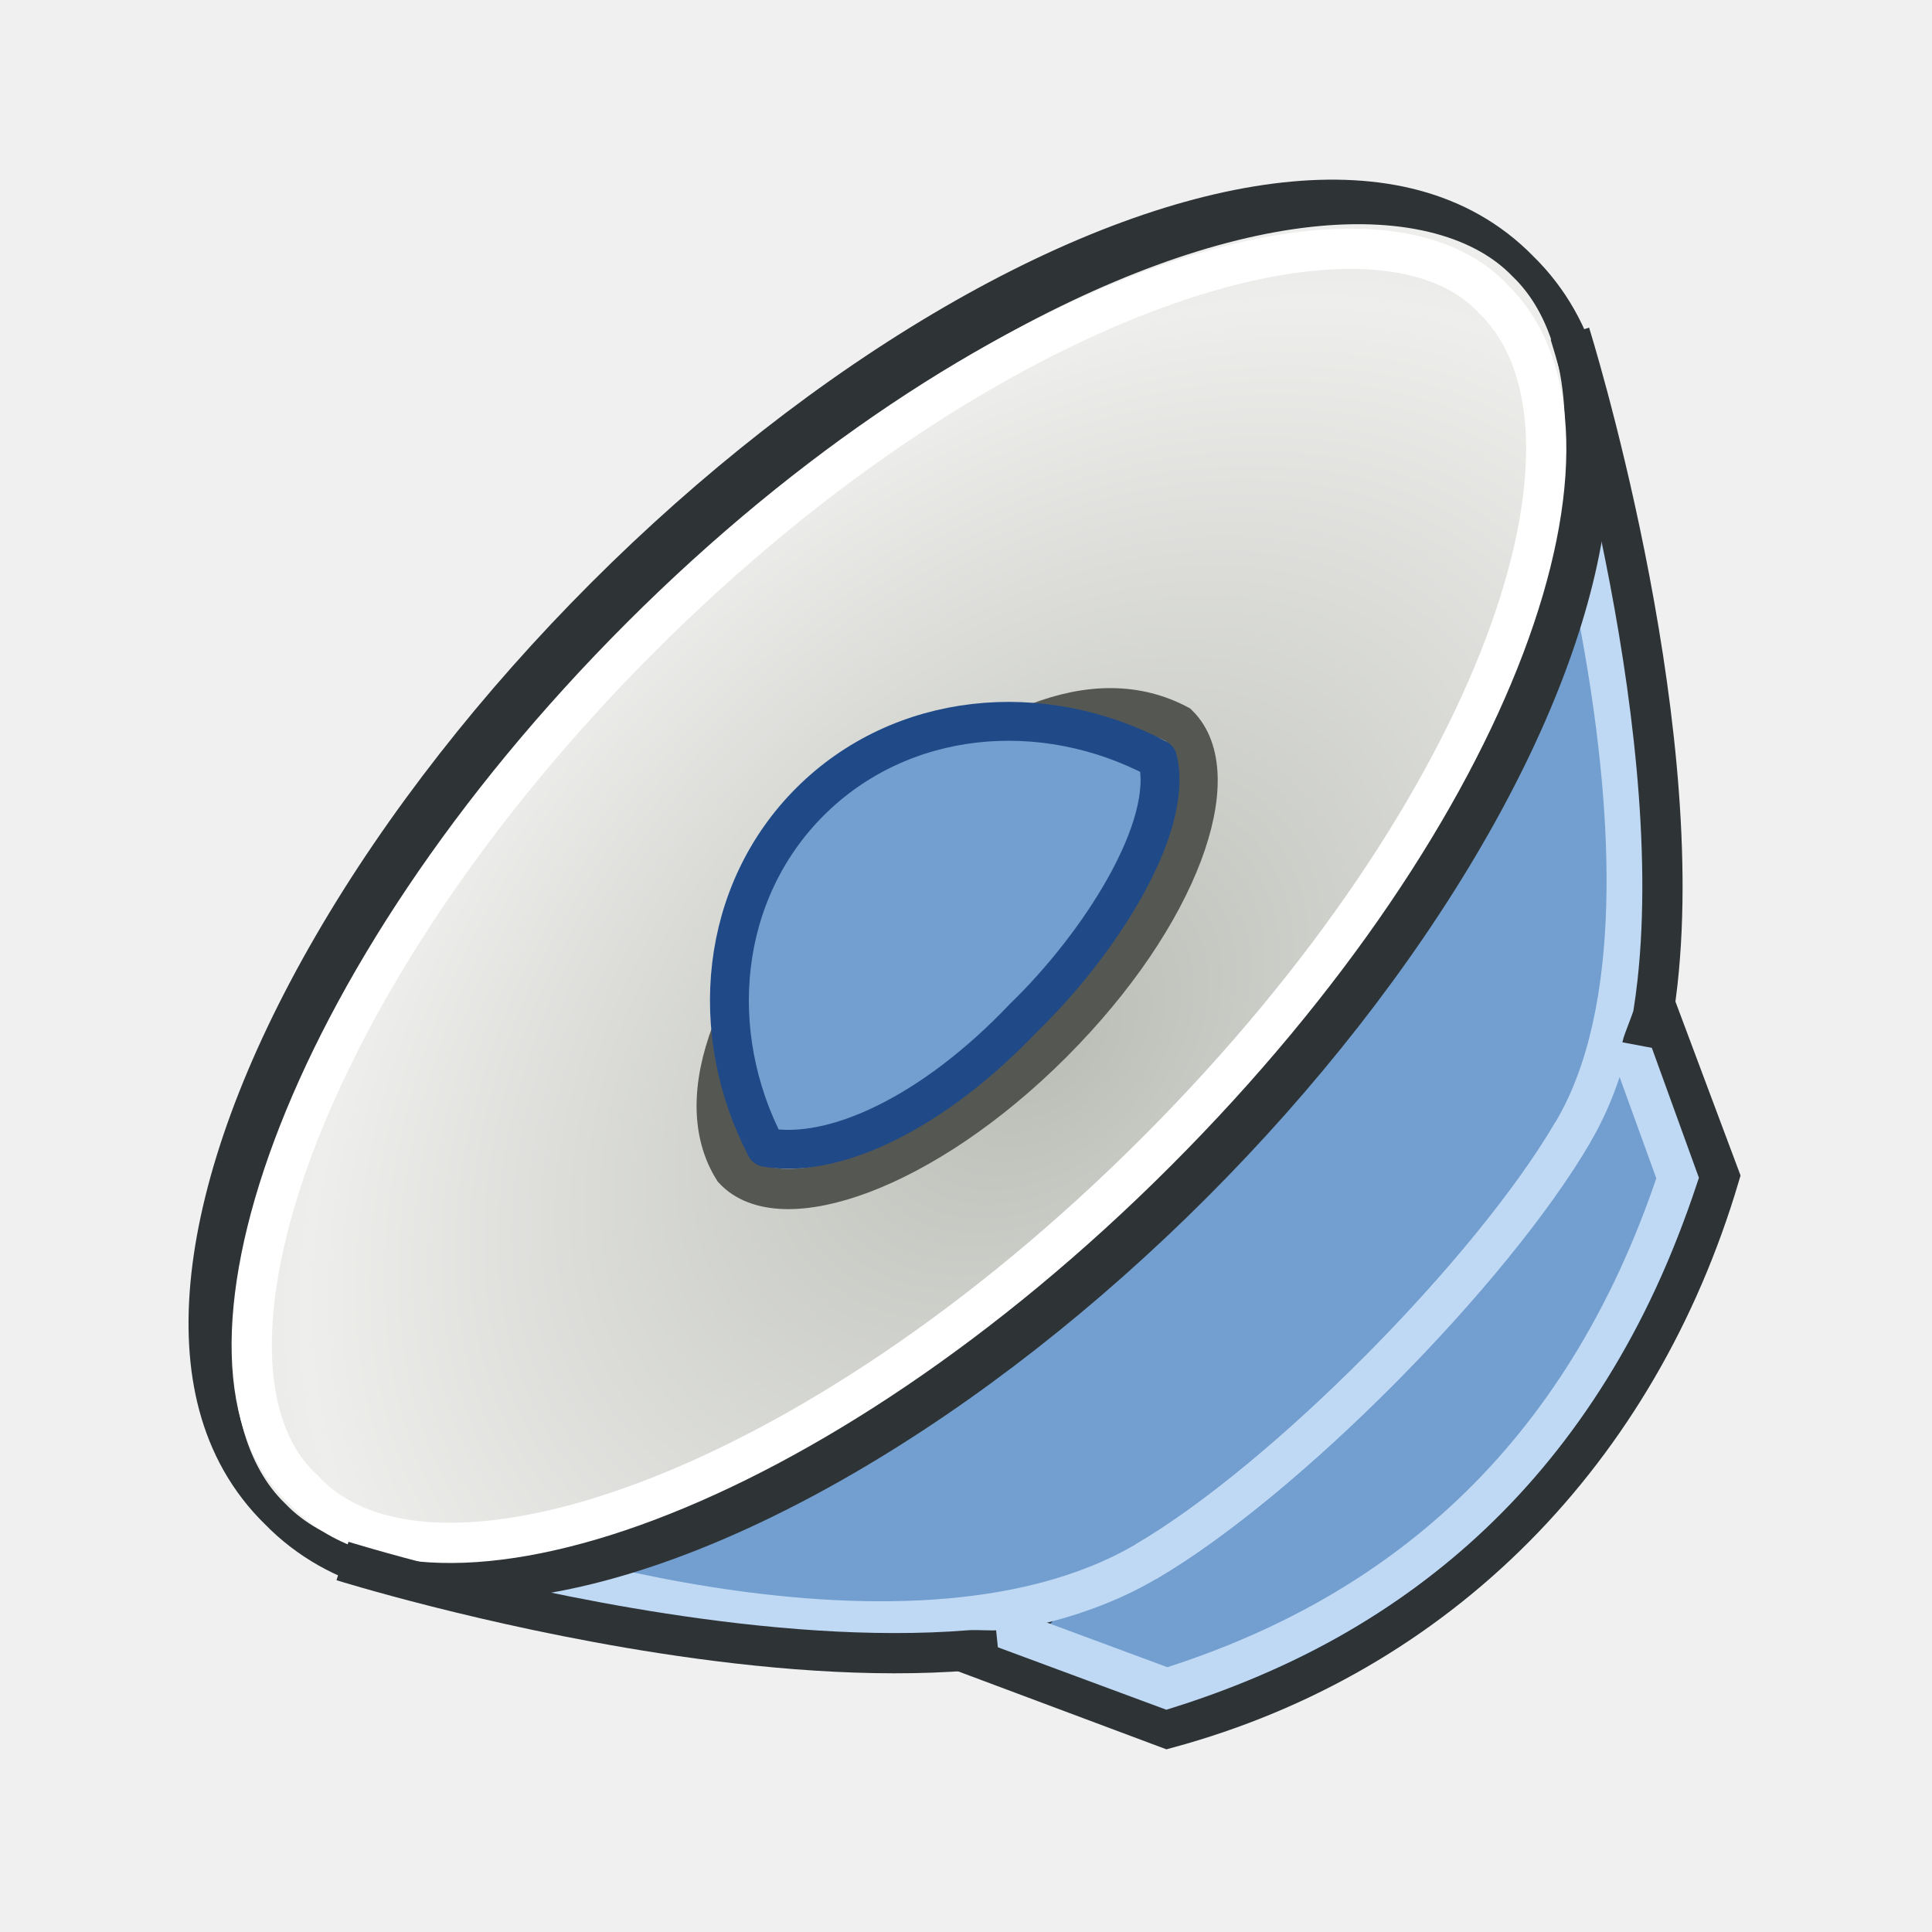
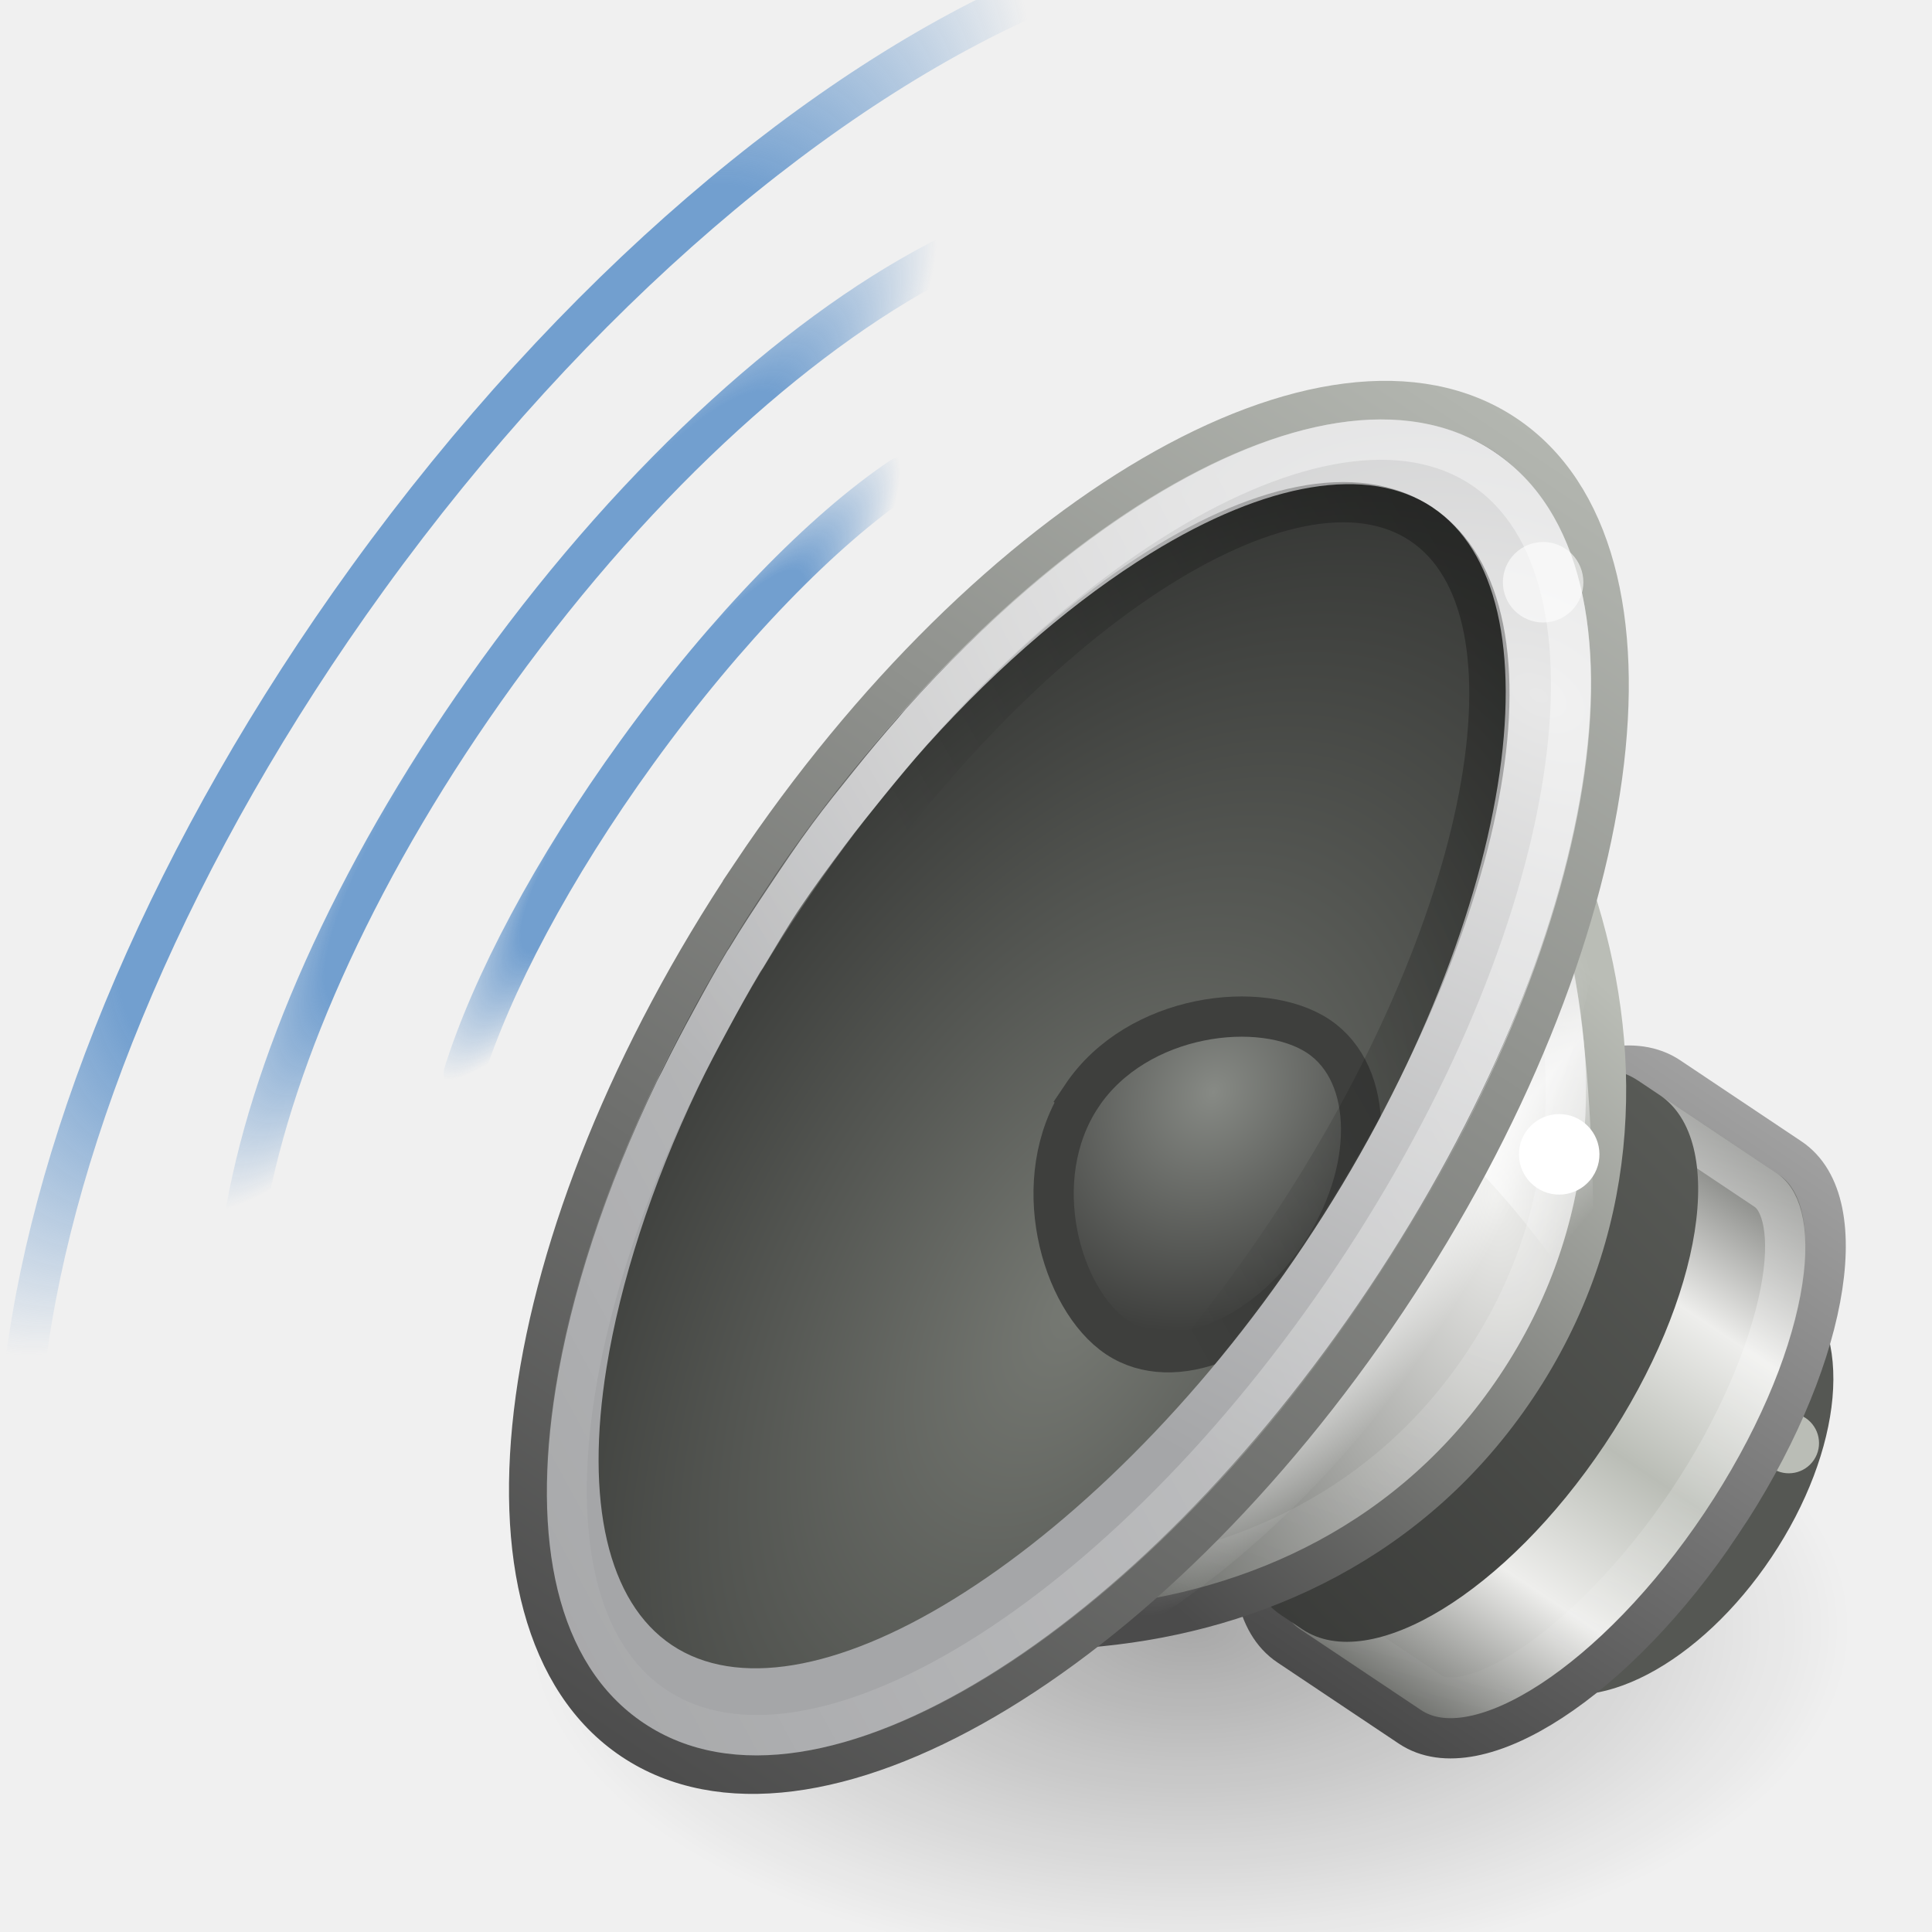
- <svg xmlns="http://www.w3.org/2000/svg" xmlns:xlink="http://www.w3.org/1999/xlink" width="48" height="48" id="svg2643" version="1.0">
-   <defs id="defs2645">
-     <linearGradient id="linearGradient3529">
-       <stop id="stop3531" offset="0" style="stop-color:#fefefe;stop-opacity:1;" />
-       <stop id="stop3533" offset="1" style="stop-color:#e8e7e6;stop-opacity:1;" />
+ <svg xmlns="http://www.w3.org/2000/svg" xmlns:xlink="http://www.w3.org/1999/xlink" version="1.0" width="48" height="48" id="svg6476" viewBox="0 0 48 48">
+   <defs id="defs6478">
+     <linearGradient id="linearGradient17123">
+       <stop id="stop17125" style="stop-color:#000000;stop-opacity:1" offset="0" />
+       <stop id="stop17127" style="stop-color:#000000;stop-opacity:0" offset="1" />
    </linearGradient>
-     <linearGradient id="linearGradient4389">
-       <stop style="stop-color:#555753;stop-opacity:1;" offset="0" id="stop4391" />
-       <stop id="stop4393" offset="1" style="stop-color:#eeeeec;stop-opacity:1;" />
+     <linearGradient id="linearGradient6700">
+       <stop id="stop6702" style="stop-color:#ffffff;stop-opacity:1" offset="0" />
+       <stop id="stop6704" style="stop-color:#ffffff;stop-opacity:0" offset="1" />
    </linearGradient>
-     <linearGradient id="linearGradient4325">
-       <stop id="stop4327" offset="0" style="stop-color:#2e3436;stop-opacity:1;" />
-       <stop style="stop-color:#eeeeec;stop-opacity:1;" offset="1" id="stop4329" />
+     <linearGradient id="linearGradient6628">
+       <stop id="stop6630" style="stop-color:#000000;stop-opacity:1" offset="0" />
+       <stop id="stop6632" style="stop-color:#000000;stop-opacity:0" offset="1" />
    </linearGradient>
-     <linearGradient id="linearGradient21608">
-       <stop style="stop-color:#888a85;stop-opacity:1" offset="0" id="stop21610" />
-       <stop style="stop-color:#2e3436;stop-opacity:1" offset="1" id="stop21612" />
+     <linearGradient id="linearGradient3844">
+       <stop id="stop3846" style="stop-color:#e8e8e8;stop-opacity:1" offset="0" />
+       <stop id="stop3848" style="stop-color:#a5a6a8;stop-opacity:1" offset="1" />
    </linearGradient>
-     <linearGradient id="linearGradient15341">
-       <stop style="stop-color:#888a85;stop-opacity:1" offset="0" id="stop15343" />
-       <stop style="stop-color:#555753;stop-opacity:1" offset="1" id="stop15345" />
+     <linearGradient id="linearGradient6589-510-471-936">
+       <stop id="stop5849" style="stop-color:#878a85;stop-opacity:1" offset="0" />
+       <stop id="stop5851" style="stop-color:#3e3f3d;stop-opacity:1" offset="1" />
    </linearGradient>
-     <linearGradient id="linearGradient6371">
-       <stop style="stop-color:#888a85;stop-opacity:1" offset="0" id="stop6373" />
-       <stop style="stop-color:#d3d7cf;stop-opacity:1;" offset="1" id="stop6375" />
+     <linearGradient id="linearGradient6643">
+       <stop id="stop6645" style="stop-color:#4c4c4c;stop-opacity:1" offset="0" />
+       <stop id="stop6647" style="stop-color:#d3d7cf;stop-opacity:1" offset="1" />
    </linearGradient>
-     <linearGradient id="linearGradient10872">
-       <stop id="stop10874" offset="0" style="stop-color:#888a85;stop-opacity:1" />
-       <stop style="stop-color:#9e9e92;stop-opacity:1;" offset="0.253" id="stop10876" />
-       <stop id="stop10878" offset="1" style="stop-color:#555753;stop-opacity:1" />
+     <linearGradient id="linearGradient4718">
+       <stop id="stop4720" style="stop-color:#767973;stop-opacity:1" offset="0" />
+       <stop id="stop4722" style="stop-color:#202120;stop-opacity:1" offset="1" />
    </linearGradient>
-     <linearGradient id="linearGradient5254">
-       <stop id="stop5256" offset="0" style="stop-color:#707469;stop-opacity:1;" />
-       <stop id="stop5258" offset="1" style="stop-color:#2e3335;stop-opacity:1;" />
+     <linearGradient id="linearGradient6573">
+       <stop id="stop6575" style="stop-color:#ffffff;stop-opacity:1" offset="0" />
+       <stop id="stop6577" style="stop-color:#ffffff;stop-opacity:0" offset="1" />
    </linearGradient>
-     <linearGradient id="linearGradient10055">
-       <stop style="stop-color:#bebebe;stop-opacity:1;" offset="0" id="stop10057" />
-       <stop id="stop10061" offset="0.375" style="stop-color:#e8e8e8;stop-opacity:1;" />
-       <stop style="stop-color:#5c5c5c;stop-opacity:1;" offset="1" id="stop10059" />
+     <linearGradient id="linearGradient6379">
+       <stop id="stop6381" style="stop-color:#ffffff;stop-opacity:0" offset="0" />
+       <stop id="stop21606" style="stop-color:#ffffff;stop-opacity:1" offset="0.5" />
+       <stop id="stop6383" style="stop-color:#ffffff;stop-opacity:0" offset="1" />
    </linearGradient>
-     <linearGradient id="linearGradient4841">
-       <stop id="stop4843" offset="0" style="stop-color:#babdb6;stop-opacity:1;" />
-       <stop style="stop-color:#fcaf3e;stop-opacity:0.941;" offset="0" id="stop4845" />
-       <stop id="stop4847" offset="1" style="stop-color:#babdb6;stop-opacity:1;" />
-       <stop style="stop-color:#eeeeec;stop-opacity:1;" offset="1" id="stop4849" />
+     <linearGradient id="linearGradient6651">
+       <stop id="stop6653" style="stop-color:#ffffff;stop-opacity:1" offset="0" />
+       <stop id="stop6655" style="stop-color:#ffffff;stop-opacity:0" offset="1" />
    </linearGradient>
-     <linearGradient id="linearGradient4809">
-       <stop style="stop-color:#babdb6;stop-opacity:1;" offset="0" id="stop4811" />
-       <stop id="stop4813" offset="0" style="stop-color:#ad7fa8;stop-opacity:1;" />
-       <stop style="stop-color:#babdb6;stop-opacity:1;" offset="1" id="stop4815" />
-       <stop id="stop4817" offset="1" style="stop-color:#eeeeec;stop-opacity:1;" />
+     <linearGradient id="linearGradient5292">
+       <stop id="stop5294" style="stop-color:#4b4b4b;stop-opacity:1" offset="0" />
+       <stop id="stop5296" style="stop-color:#babdb6;stop-opacity:1" offset="1" />
    </linearGradient>
-     <linearGradient id="linearGradient3345">
-       <stop id="stop3347" offset="0" style="stop-color:#babdb6;stop-opacity:1;" />
-       <stop style="stop-color:#729fcf;stop-opacity:1;" offset="0" id="stop3351" />
-       <stop id="stop3355" offset="1" style="stop-color:#babdb6;stop-opacity:1;" />
-       <stop style="stop-color:#eeeeec;stop-opacity:1;" offset="1" id="stop3349" />
+     <linearGradient id="linearGradient6633">
+       <stop id="stop6635" style="stop-color:#eeeeec;stop-opacity:1" offset="0" />
+       <stop id="stop6637" style="stop-color:#61635f;stop-opacity:1" offset="1" />
    </linearGradient>
-     <linearGradient id="linearGradient3223">
-       <stop style="stop-color:#eeeeec;stop-opacity:1;" offset="0" id="stop3225" />
-       <stop style="stop-color:#babdb6;stop-opacity:1;" offset="1" id="stop3227" />
+     <linearGradient id="linearGradient6546-397-668-696-989">
+       <stop id="stop4870" style="stop-color:#383937;stop-opacity:1" offset="0" />
+       <stop id="stop4872" style="stop-color:#595b57;stop-opacity:1" offset="1" />
    </linearGradient>
-     <linearGradient id="linearGradient3503">
-       <stop style="stop-color:#babdb6;stop-opacity:1;" offset="0" id="stop3239" />
-       <stop id="stop3507" offset="1" style="stop-color:#eeeeec;stop-opacity:1;" />
+     <linearGradient id="linearGradient6531">
+       <stop id="stop6533" style="stop-color:#ffffff;stop-opacity:1" offset="0" />
+       <stop id="stop6535" style="stop-color:#ffffff;stop-opacity:0" offset="1" />
    </linearGradient>
-     <radialGradient xlink:href="#linearGradient3503" id="radialGradient3501" cx="22.276" cy="32.249" fx="22.276" fy="32.249" r="20.319" gradientTransform="matrix(1,0,0,0.2366258,0,24.61794)" gradientUnits="userSpaceOnUse" />
-     <radialGradient xlink:href="#linearGradient3503" id="radialGradient3500" gradientUnits="userSpaceOnUse" gradientTransform="matrix(1,0,0,0.2366258,0,24.61794)" cx="22.276" cy="32.249" fx="22.276" fy="32.249" r="20.319" />
-     <radialGradient xlink:href="#linearGradient3503" id="radialGradient3232" gradientUnits="userSpaceOnUse" gradientTransform="matrix(-1.053831,-6.3027391e-8,1.2877417e-8,-0.7232676,47.47493,42.42039)" cx="22.276" cy="21.52" fx="22.276" fy="21.52" r="20.319" spreadMethod="reflect" />
-     <radialGradient xlink:href="#linearGradient3503" id="radialGradient5689" gradientUnits="userSpaceOnUse" gradientTransform="matrix(-1.046908,0,0,0.4796469,270.3786,38.42767)" cx="22.276" cy="32.249" fx="22.276" fy="32.249" r="20.319" />
-     <radialGradient xlink:href="#linearGradient4325" id="radialGradient4359" gradientUnits="userSpaceOnUse" gradientTransform="matrix(-1.053831,-6.3027391e-8,1.2877417e-8,-0.7232676,-52.44726,-106.1479)" spreadMethod="pad" cx="22.276" cy="21.099" fx="22.276" fy="21.099" r="20.319" />
-     <radialGradient xlink:href="#linearGradient3503" id="radialGradient5015" gradientUnits="userSpaceOnUse" gradientTransform="matrix(-1.053831,-6.3027391e-8,1.2877417e-8,-0.7232676,42.72008,-107.8985)" spreadMethod="pad" cx="22.276" cy="21.52" fx="22.276" fy="21.52" r="20.319" />
-     <radialGradient xlink:href="#linearGradient3503" id="radialGradient5062" gradientUnits="userSpaceOnUse" gradientTransform="matrix(-1.053831,-6.3027391e-8,1.2877417e-8,-0.7232676,98.72007,-107.8985)" spreadMethod="pad" cx="22.276" cy="21.52" fx="22.276" fy="21.52" r="20.319" />
-     <radialGradient xlink:href="#linearGradient4325" id="radialGradient5064" gradientUnits="userSpaceOnUse" gradientTransform="matrix(-1.053831,-6.3027391e-8,1.2877417e-8,-0.7232676,98.72007,-107.8985)" spreadMethod="pad" cx="22.276" cy="21.099" fx="22.276" fy="21.099" r="20.319" />
-     <radialGradient xlink:href="#linearGradient4389" id="radialGradient5110" gradientUnits="userSpaceOnUse" gradientTransform="matrix(-1.053831,-6.3027391e-8,1.2877417e-8,-0.7232676,142.7201,-107.8985)" spreadMethod="pad" cx="22.276" cy="21.099" fx="22.276" fy="21.099" r="20.319" />
-     <radialGradient xlink:href="#linearGradient4389" id="radialGradient3863" gradientUnits="userSpaceOnUse" gradientTransform="matrix(-1.053831,-6.3027391e-8,1.2877417e-8,-0.7232676,92.72007,-107.8985)" spreadMethod="pad" cx="22.276" cy="21.099" fx="22.276" fy="21.099" r="20.319" />
-     <radialGradient xlink:href="#linearGradient4389" id="radialGradient3865" gradientUnits="userSpaceOnUse" gradientTransform="matrix(-1.053831,-6.3027391e-8,1.2877417e-8,-0.7232676,92.72007,-107.8985)" spreadMethod="pad" cx="22.276" cy="21.099" fx="22.276" fy="21.099" r="20.319" />
-     <radialGradient xlink:href="#linearGradient4389" id="radialGradient3906" gradientUnits="userSpaceOnUse" gradientTransform="matrix(-1.053831,-6.3027391e-8,1.2877417e-8,-0.7232676,92.72007,-107.8985)" spreadMethod="pad" cx="22.276" cy="21.099" fx="22.276" fy="21.099" r="20.319" />
-     <radialGradient xlink:href="#linearGradient3345" id="radialGradient5554" gradientUnits="userSpaceOnUse" gradientTransform="matrix(-1.053831,-6.3027391e-8,1.2877417e-8,-0.7232676,97.72546,40.41907)" spreadMethod="pad" cx="22.276" cy="21.52" fx="22.276" fy="21.52" r="20.319" />
-     <radialGradient xlink:href="#linearGradient3503" id="radialGradient8512" gradientUnits="userSpaceOnUse" gradientTransform="matrix(-1.053831,-6.3027391e-8,1.2877417e-8,-0.7232676,97.72545,40.29406)" spreadMethod="reflect" cx="22.276" cy="21.52" fx="22.276" fy="21.52" r="20.319" />
+     <linearGradient id="linearGradient3858">
+       <stop id="stop3860" style="stop-color:#a0a0a0;stop-opacity:1" offset="0" />
+       <stop id="stop3862" style="stop-color:#4a4a4a;stop-opacity:1" offset="1" />
+     </linearGradient>
+     <linearGradient id="linearGradient5262">
+       <stop id="stop5264" style="stop-color:#babdb6;stop-opacity:1" offset="0" />
+       <stop id="stop5266" style="stop-color:#eeeeec;stop-opacity:1" offset="0.437" />
+       <stop id="stop5268" style="stop-color:#555753;stop-opacity:1" offset="1" />
+     </linearGradient>
+     <radialGradient cx="11.402" cy="36.863" r="10.695" fx="11.402" fy="36.863" id="radialGradient2484" xlink:href="#linearGradient17123" gradientUnits="userSpaceOnUse" gradientTransform="matrix(1.536591,0,0,0.7999924,6.913467,7.953973)" />
+     <linearGradient x1="16.79" y1="21.27" x2="29.694" y2="46.259" id="linearGradient2518" xlink:href="#linearGradient6700" gradientUnits="userSpaceOnUse" gradientTransform="matrix(1.096632,-0.01771301,0.01803926,1.116835,-2.419304,-6.921553)" />
+     <linearGradient x1="23.238" y1="12.159" x2="29.893" y2="26.354" id="linearGradient2522" xlink:href="#linearGradient6628" gradientUnits="userSpaceOnUse" gradientTransform="matrix(0.903108,-0.01458715,0.01608909,0.9960965,3.021583,-3.63541)" />
+     <radialGradient cx="30.685" cy="42.261" r="8.228" fx="30.685" fy="42.261" id="radialGradient2525" xlink:href="#linearGradient3844" gradientUnits="userSpaceOnUse" gradientTransform="matrix(3.987999,0.05259819,-0.04086024,-2.529706,-99.40242,114.6096)" />
+     <radialGradient cx="20.884" cy="20.434" r="4" fx="20.884" fy="20.434" id="radialGradient2528" xlink:href="#linearGradient6589-510-471-936" gradientUnits="userSpaceOnUse" gradientTransform="matrix(1.309223,-0.02114677,0.02520207,1.56029,-5.155679,-9.456514)" />
+     <radialGradient cx="23.165" cy="30.233" r="8.189" fx="23.165" fy="30.233" id="radialGradient2531" xlink:href="#linearGradient4718" gradientUnits="userSpaceOnUse" gradientTransform="matrix(2.094629,0.06935096,-0.1209478,3.677939,-22.19035,-84.44546)" />
+     <linearGradient x1="33.431" y1="45.052" x2="33.431" y2="0.31" id="linearGradient2533" xlink:href="#linearGradient6643" gradientUnits="userSpaceOnUse" gradientTransform="matrix(1.225646,-0.01979688,0.01901434,1.177205,-5.704156,-8.555509)" />
+     <linearGradient x1="19.24" y1="4.811" x2="11.324" y2="35.458" id="linearGradient2536" xlink:href="#linearGradient6573" gradientUnits="userSpaceOnUse" gradientTransform="matrix(0.9032913,-0.01459006,0.01406615,0.8708542,6.31709,4.983276)" />
+     <linearGradient x1="20.226" y1="20.334" x2="11.438" y2="21.75" id="linearGradient2539" xlink:href="#linearGradient6379" gradientUnits="userSpaceOnUse" gradientTransform="matrix(0.6665798,-0.01076669,0.01615005,0.9998695,5.373473,-0.8409541)" />
+     <radialGradient cx="23.987" cy="27.053" r="7.75" fx="23.987" fy="27.053" id="radialGradient2542" xlink:href="#linearGradient6651" gradientUnits="userSpaceOnUse" gradientTransform="matrix(-0.3217342,0.00519671,-0.02079234,-1.287278,25.54939,58.67044)" />
+     <radialGradient cx="9.32" cy="18.817" r="12.5" fx="9.32" fy="18.817" id="radialGradient2545" xlink:href="#linearGradient6633" gradientUnits="userSpaceOnUse" gradientTransform="matrix(0.7215875,0.5105606,-0.908924,1.193324,25.79575,-6.879863)" />
+     <linearGradient x1="7.75" y1="33.047" x2="4.643" y2="12.064" id="linearGradient2547" xlink:href="#linearGradient5292" gradientUnits="userSpaceOnUse" gradientTransform="matrix(0.9113395,-0.01472014,0.01419247,0.8786732,6.165419,4.813647)" />
+     <linearGradient x1="80.693" y1="31.561" x2="77.125" y2="14" id="linearGradient2550" xlink:href="#linearGradient6546-397-668-696-989" gradientUnits="userSpaceOnUse" gradientTransform="rotate(-0.9253705,172.3641,4123.277)" />
+     <linearGradient x1="9.883" y1="14.051" x2="5.101" y2="30.001" id="linearGradient2553" xlink:href="#linearGradient6531" gradientUnits="userSpaceOnUse" gradientTransform="matrix(0.8936334,-0.01443412,0.01615005,0.9998695,4.687644,2.170515)" />
+     <linearGradient x1="102.357" y1="-41.092" x2="82.681" y2="-41.092" id="linearGradient2556" xlink:href="#linearGradient5262" gradientUnits="userSpaceOnUse" gradientTransform="matrix(0.00739407,0.4577748,-0.4322296,0.00698141,-9.20448,-22.46882)" spreadMethod="reflect" />
+     <linearGradient x1="84.426" y1="8.293" x2="102.426" y2="8.293" id="linearGradient2558" xlink:href="#linearGradient3858" gradientUnits="userSpaceOnUse" gradientTransform="rotate(89.07463,44.55834,-25.34463)" />
+     <linearGradient id="linearGradient6958">
+       <stop id="stop6960" offset="0" style="stop-color:#729fcf;stop-opacity:1;" />
+       <stop id="stop6966" offset="0.6" style="stop-color:#729fcf;stop-opacity:1;" />
+       <stop id="stop6962" offset="1" style="stop-color:#729fcf;stop-opacity:0;" />
+     </linearGradient>
+     <radialGradient cx="72.496" cy="22.844" fx="72.496" fy="22.844" gradientTransform="matrix(-1.301373,-0.941613,2.643111,-3.652957,45.39109,167.2098)" gradientUnits="userSpaceOnUse" id="radialGradient6968" r="4.82" xlink:href="#linearGradient6958" />
+     <radialGradient cx="70.531" cy="22.734" fx="70.531" fy="22.734" gradientTransform="matrix(-0.7568132,-0.547595,2.528701,-3.494836,9.661768,135.4375)" gradientUnits="userSpaceOnUse" id="radialGradient6976" r="3.598" xlink:href="#linearGradient6958" />
+     <radialGradient cx="60.641" cy="22.656" fx="60.641" fy="22.656" gradientTransform="matrix(-0.6144557,-0.4445917,2.1668,-2.994664,4.641334,113.7228)" gradientUnits="userSpaceOnUse" id="radialGradient6984" r="2.619" xlink:href="#linearGradient6958" />
  </defs>
-   <g id="layer1">
-     <g id="g8490" transform="matrix(0.7071068,-0.7071068,-0.7071068,-0.7071068,-9.052876,95.85116)">
-       <path id="path8492" d="M 64.326,10.506 C 70.397,7.024 77.469,7.114 83.719,10.506 L 85.719,14.899 L 62.326,14.899 L 64.326,10.506 z" style="fill:#729fcf;fill-opacity:1;fill-rule:nonzero;stroke:#2e3436;stroke-width:1;stroke-linecap:butt;stroke-linejoin:miter;marker:none;marker-start:none;marker-mid:none;marker-end:none;stroke-miterlimit:4;stroke-dashoffset:0;stroke-opacity:1;visibility:visible;display:inline;overflow:visible;enable-background:accumulate" />
-       <path d="M 95.897,27.935 C 95.897,27.935 91.35,19.248 86.036,14.996 C 85.825,14.827 85.613,14.666 85.401,14.512 C 84.898,14.149 84.391,13.829 83.881,13.564 C 83.312,13.268 82.741,13.039 82.17,12.892 C 78.287,11.872 70.454,11.829 66.581,12.846 C 65.741,13.065 64.899,13.457 64.068,13.978 C 63.443,14.369 62.824,14.833 62.218,15.35 C 60.346,16.943 58.589,19.038 57.11,21.06 C 54.513,24.609 52.772,27.935 52.772,27.935" style="fill:none;fill-opacity:1;fill-rule:evenodd;stroke:none;stroke-width:1px;stroke-linecap:butt;stroke-linejoin:miter;stroke-opacity:1" id="path8494" />
-       <path style="fill:none;fill-opacity:1;fill-rule:nonzero;stroke:#bfd8f3;stroke-width:1;stroke-linecap:butt;stroke-linejoin:miter;marker:none;marker-start:none;marker-mid:none;marker-end:none;stroke-miterlimit:4;stroke-dashoffset:0;stroke-opacity:1;visibility:visible;display:inline;overflow:visible;enable-background:accumulate" d="M 62.827,15.979 L 65.015,11.213 C 70.276,8.47 76.235,7.846 82.954,11.207 L 84.922,15.411" id="path8496" />
-       <path d="M 95.002,28.524 C 95.002,28.524 88.694,15.595 81.931,13.856 C 78.048,12.836 70.746,12.793 66.872,13.81 C 60.028,15.595 55.033,26.274 55.033,26.274" style="fill:#729fcf;fill-opacity:1;fill-rule:evenodd;stroke:#bfd8f3;stroke-width:1px;stroke-linecap:butt;stroke-linejoin:miter;stroke-opacity:1" id="path8498" />
-       <path transform="matrix(1.046908,0,0,2.027027,51.01285,-35.40961)" d="M 43.214,32.241 A 20.938,4.955 0 1 1 1.339,32.241 A 20.938,4.955 0 1 1 43.214,32.241 z" id="path8500" style="fill:#eeeeec;fill-opacity:1;fill-rule:nonzero;stroke:#2e3436;stroke-width:0.686;stroke-linecap:butt;stroke-linejoin:miter;marker:none;marker-start:none;marker-mid:none;marker-end:none;stroke-miterlimit:4;stroke-dasharray:none;stroke-dashoffset:0;stroke-opacity:1;visibility:visible;display:inline;overflow:visible;enable-background:accumulate" />
-       <path id="path8502" d="M 95.16,29.859 C 95.349,34.267 86.35,38.925 74.251,38.925 C 62.151,38.925 53.12,34.331 53.341,29.859 C 53.152,25.293 62.151,20.825 74.251,20.825 C 86.35,20.825 95.192,25.198 95.16,29.859 z" style="fill:url(#radialGradient8512);fill-opacity:1;fill-rule:nonzero;stroke:#ffffff;stroke-width:1;stroke-linecap:butt;stroke-linejoin:miter;marker:none;marker-start:none;marker-mid:none;marker-end:none;stroke-miterlimit:4;stroke-dashoffset:0;stroke-opacity:1;visibility:visible;display:inline;overflow:visible;enable-background:accumulate" />
-       <path style="fill:none;fill-opacity:1;fill-rule:nonzero;stroke:#555753;stroke-width:1;stroke-linecap:butt;stroke-linejoin:miter;marker:none;marker-start:none;marker-mid:none;marker-end:none;stroke-miterlimit:4;stroke-dasharray:none;stroke-dashoffset:0;stroke-opacity:1;visibility:visible;display:inline;overflow:visible;enable-background:accumulate" d="M 82.142,27.944 C 81.468,30.132 78.853,31.329 74.335,31.329 C 69.816,31.329 66.986,29.952 66.527,27.944 C 66.456,26.239 69.816,24.57 74.335,24.57 C 78.853,24.57 82.154,26.204 82.142,27.944 z" id="path8504" />
-       <path style="fill:#729fcf;fill-opacity:1;fill-rule:nonzero;stroke:#204a87;stroke-width:0.966;stroke-linecap:butt;stroke-linejoin:round;marker:none;marker-start:none;marker-mid:none;marker-end:none;stroke-miterlimit:4;stroke-dashoffset:0;stroke-opacity:1;visibility:visible;display:inline;overflow:visible;enable-background:accumulate" d="M 67.477,27.765 C 68.447,30.844 71.146,33.061 74.32,33.061 C 77.515,33.061 80.227,30.816 81.182,27.707 C 80.281,26.207 76.901,25.471 74.291,25.514 C 70.987,25.428 68.435,26.373 67.477,27.765 z" id="path8506" />
-       <path id="path8508" style="fill:none;fill-opacity:1;fill-rule:evenodd;stroke:#2e3436;stroke-width:1px;stroke-linecap:butt;stroke-linejoin:miter;stroke-opacity:1" d="M 62.722,14.847 C 62.595,14.95 62.344,15.243 62.218,15.35 C 60.346,16.943 58.589,19.038 57.11,21.06 C 54.513,24.609 52.772,27.935 52.772,27.935 M 95.897,27.935 C 95.897,27.935 91.35,19.248 86.036,14.996 C 85.825,14.827 85.613,14.666 85.401,14.512 C 85.3,14.439 84.752,14.219 84.651,14.15" />
-       <path id="path8510" style="fill:none;fill-opacity:1;fill-rule:evenodd;stroke:#bfd8f3;stroke-width:1px;stroke-linecap:butt;stroke-linejoin:miter;stroke-opacity:1" d="M 81.931,13.856 C 78.048,12.836 70.746,12.793 66.872,13.81" />
+   <g id="g4934" transform="matrix(-1,0,0,1,53.99469,3)">
+     <path style="display:inline;opacity:0.3;fill:url(#radialGradient2484);fill-opacity:1;stroke:none" id="path16236" d="m 40.868,37.444 c 0,4.725 -7.358,8.556 -16.434,8.556 C 15.358,46 8,42.169 8,37.444 c 0,-4.725 7.358,-8.556 16.434,-8.556 9.076,0 16.434,3.831 16.434,8.556 z" />
+     <g transform="rotate(-32.83826,26.91701,21.10225)" id="g4895">
+       <path d="m 11.277,24.067 c 0.049,3.037 -1.254,5.521 -2.911,5.548 -1.657,0.027 -3.039,-2.414 -3.088,-5.451 -0.049,-3.037 1.254,-5.521 2.911,-5.548 1.657,-0.027 3.039,2.414 3.088,5.451 z" id="path5330" style="fill:#2e3436;fill-opacity:1;stroke:#555753;stroke-width:1;stroke-linecap:round;stroke-linejoin:miter;stroke-miterlimit:4;stroke-dasharray:none;stroke-dashoffset:0;stroke-opacity:1" />
+       <path d="m 6.704,21.547 c 0.007,0.414 -0.324,0.755 -0.738,0.762 -0.414,0.007 -0.755,-0.324 -0.762,-0.738 -0.007,-0.414 0.324,-0.755 0.738,-0.762 0.414,-0.007 0.755,0.324 0.762,0.738 z" id="path6659" style="display:inline;fill:#babdb6;fill-opacity:1;stroke:none" />
+       <path d="m 9.764,15.59 c -2.001,0.032 -3.563,3.866 -3.487,8.557 0.076,4.691 1.761,8.473 3.762,8.44 l 3.625,-0.059 c 2.001,-0.032 3.563,-3.866 3.487,-8.557 -0.076,-4.691 -1.761,-8.473 -3.762,-8.44 z" id="path2766" style="display:inline;overflow:visible;visibility:visible;fill:url(#linearGradient2556);fill-opacity:1;fill-rule:nonzero;stroke:url(#linearGradient2558);stroke-width:1;stroke-linecap:butt;stroke-linejoin:miter;stroke-miterlimit:4;stroke-dasharray:none;stroke-dashoffset:0;stroke-opacity:1;marker:none;enable-background:accumulate" />
+       <path d="m 9.837,16.589 c -0.47,0.008 -1.123,0.564 -1.673,1.934 -0.55,1.369 -0.923,3.391 -0.887,5.609 0.036,2.218 0.474,4.226 1.068,5.577 0.594,1.351 1.264,1.886 1.734,1.878 l 3.575,-0.058 c 0.47,-0.008 1.123,-0.564 1.673,-1.934 0.55,-1.369 0.923,-3.391 0.887,-5.609 -0.036,-2.218 -0.474,-4.226 -1.068,-5.577 -0.594,-1.351 -1.264,-1.886 -1.734,-1.878 z" id="path5556" style="display:inline;opacity:0.4;fill:none;stroke:url(#linearGradient2553);stroke-width:1;stroke-linecap:round;stroke-linejoin:miter;stroke-miterlimit:4;stroke-dasharray:none;stroke-dashoffset:0;stroke-opacity:1" />
+       <path d="m 13.344,16.033 c -2.04,0.033 -3.639,3.636 -3.567,8.043 0.071,4.407 1.785,7.957 3.825,7.924 l 0.637,-0.01 c 2.04,-0.033 3.639,-3.636 3.567,-8.043 -0.071,-4.407 -1.785,-7.957 -3.825,-7.924 z" id="path6556" style="display:inline;fill:url(#linearGradient2550);fill-opacity:1;stroke:none" />
+       <path d="m 12.401,24.049 c 0.149,9.226 9.42,14.35 15.107,14.258 3.937,-0.064 6.894,-6.608 6.765,-14.611 C 34.144,15.693 30.977,9.247 27.04,9.31 21.353,9.402 12.252,14.823 12.401,24.049 Z" id="path1871" style="fill:url(#radialGradient2545);fill-opacity:1;stroke:url(#linearGradient2547);stroke-width:1;stroke-linecap:round;stroke-linejoin:miter;stroke-miterlimit:4;stroke-dasharray:none;stroke-dashoffset:0;stroke-opacity:1" />
+       <path d="M 35.273,23.679 C 35.425,33.067 30.959,40.751 25.299,40.843 19.639,40.934 14.928,33.398 14.776,24.01 14.624,14.623 19.09,6.939 24.75,6.847 30.41,6.756 35.122,14.292 35.273,23.679 Z" id="path6649" style="display:inline;fill:url(#radialGradient2542);fill-opacity:1;stroke:none" />
+       <path d="m 19.611,12.229 c -2.56,1.436 -5.398,5.361 -7.875,9.33 2.681,-1.17 5.459,-2.049 7.971,-1.879 z" id="path6639" style="display:inline;opacity:0.734;fill:url(#linearGradient2539);fill-opacity:1;fill-rule:evenodd;stroke:none" />
+       <path d="m 27.015,10.311 c -2.525,0.041 -6.054,1.346 -8.834,3.709 -2.781,2.362 -4.849,5.723 -4.779,10.013 0.069,4.29 2.245,7.582 5.1,9.853 2.855,2.271 6.424,3.462 8.949,3.421 1.429,-0.023 2.9,-1.304 4.033,-3.767 1.133,-2.463 1.852,-5.971 1.789,-9.829 -0.062,-3.857 -0.894,-7.341 -2.106,-9.766 -1.212,-2.425 -2.723,-3.658 -4.153,-3.635 z" id="path6567" style="display:inline;opacity:0.4;fill:none;stroke:url(#linearGradient2536);stroke-width:1;stroke-linecap:round;stroke-linejoin:miter;stroke-miterlimit:4;stroke-dasharray:none;stroke-dashoffset:0;stroke-opacity:1" />
+       <path d="M 35.273,23.679 C 35.447,34.448 31.336,43.246 26.09,43.33 20.844,43.415 16.45,34.754 16.276,23.986 16.102,13.218 20.214,4.42 25.46,4.335 c 5.246,-0.085 9.64,8.576 9.814,19.344 z" id="path1873" style="fill:url(#radialGradient2531);fill-opacity:1;stroke:url(#linearGradient2533);stroke-width:1;stroke-linecap:round;stroke-linejoin:miter;stroke-miterlimit:4;stroke-dasharray:none;stroke-dashoffset:0;stroke-opacity:1" />
+       <path d="m 25.391,23.839 c 0.04,2.484 -2.31,4.538 -3.993,4.565 -1.683,0.027 -3.082,-1.966 -3.122,-4.45 -0.04,-2.484 1.293,-4.521 2.977,-4.549 1.683,-0.027 4.098,1.95 4.139,4.434 z" id="path3672" style="fill:url(#radialGradient2528);fill-opacity:1;stroke:#3e3f3d;stroke-width:1;stroke-linecap:round;stroke-linejoin:miter;stroke-miterlimit:4;stroke-dashoffset:0;stroke-opacity:1" />
+       <path d="m 25.468,4.835 c -2.632,0.043 -4.821,2.328 -6.345,5.791 -1.524,3.463 -2.399,8.182 -2.316,13.352 0.083,5.169 1.111,9.858 2.746,13.27 1.635,3.412 3.896,5.625 6.529,5.583 2.632,-0.043 4.821,-2.328 6.345,-5.791 0.952,-2.164 1.659,-4.839 2.031,-7.784 0.012,-0.093 0.016,-0.188 0.027,-0.282 0.067,-0.568 0.117,-1.134 0.16,-1.722 0.042,-0.547 0.08,-1.094 0.098,-1.658 9.62e-4,-0.031 -0.002,-0.063 -0.002,-0.094 0.018,-0.596 0.012,-1.201 0.002,-1.813 -0.01,-0.644 -0.021,-1.279 -0.062,-1.905 -0.035,-0.556 -0.095,-1.113 -0.152,-1.654 -0.061,-0.586 -0.13,-1.15 -0.215,-1.715 -0.015,-0.095 -0.02,-0.186 -0.036,-0.281 C 33.811,15.201 33.018,12.55 31.996,10.418 30.362,7.006 28.1,4.793 25.468,4.835 Z m 0.532,1.992 c 1.922,-0.031 3.808,1.704 5.265,4.759 0.91,1.909 1.647,4.309 2.082,6.999 0.087,0.538 0.151,1.093 0.214,1.653 0.056,0.525 0.116,1.052 0.151,1.592 0.042,0.62 0.082,1.235 0.093,1.874 0.01,0.596 -0.016,1.171 -0.034,1.751 -0.001,0.041 0.003,0.084 0.002,0.125 -0.019,0.537 -0.058,1.074 -0.099,1.596 -0.045,0.562 -0.091,1.119 -0.161,1.659 -0.348,2.702 -1.007,5.124 -1.855,7.062 -1.357,3.1 -3.187,4.896 -5.109,4.927 -1.922,0.031 -3.808,-1.704 -5.265,-4.759 -1.457,-3.055 -2.463,-7.351 -2.54,-12.117 -0.077,-4.765 0.79,-9.092 2.147,-12.193 1.357,-3.1 3.187,-4.896 5.109,-4.927 z" id="path6605" style="display:inline;fill:url(#radialGradient2525);fill-opacity:1;stroke:none" />
+       <path d="m 33.274,23.712 c 0.147,9.112 -2.867,16.548 -6.733,16.611 -3.865,0.062 -7.118,-7.273 -7.266,-16.385 -0.147,-9.112 2.867,-16.548 6.733,-16.611 3.865,-0.062 7.118,7.273 7.266,16.385 z" id="path6615" style="display:inline;opacity:0.3;fill:none;stroke:url(#linearGradient2522);stroke-width:1;stroke-linecap:round;stroke-linejoin:miter;stroke-miterlimit:4;stroke-dasharray:none;stroke-dashoffset:0;stroke-opacity:1" />
+       <path d="m 15.638,18.609 c 0.009,0.552 -0.432,1.007 -0.984,1.016 -0.552,0.009 -1.007,-0.432 -1.016,-0.984 -0.009,-0.552 0.432,-1.007 0.984,-1.016 0.552,-0.009 1.007,0.432 1.016,0.984 z" id="path6661" style="display:inline;fill:#ffffff;fill-opacity:1;stroke:none" />
+       <path d="m 34.274,23.696 c 0.165,10.216 -3.506,18.559 -8.2,18.635 -4.694,0.076 -8.633,-8.144 -8.798,-18.36 -0.165,-10.216 3.506,-18.559 8.2,-18.635 4.694,-0.076 8.633,8.144 8.798,18.36 z" id="path6698" style="display:inline;opacity:0.4;fill:none;stroke:url(#linearGradient2518);stroke-width:1;stroke-linecap:round;stroke-linejoin:miter;stroke-miterlimit:4;stroke-dasharray:none;stroke-dashoffset:0;stroke-opacity:1" />
+       <path d="m 23.681,6.883 c 0.009,0.552 -0.432,1.007 -0.984,1.016 -0.552,0.009 -1.007,-0.432 -1.016,-0.984 -0.009,-0.552 0.432,-1.007 0.984,-1.016 0.552,-0.009 1.007,0.432 1.016,0.984 z" id="path5501" style="display:inline;opacity:0.6;fill:#ffffff;fill-opacity:1;stroke:none" />
    </g>
  </g>
+   <path d="M 25.914,-0.227 C 20.437,2.107 14.265,7.279 9.138,14.364 4.283,21.074 1.352,28.128 0.628,33.896" id="path25249" style="display:inline;fill:none;stroke:url(#radialGradient6968);stroke-width:1;stroke-linecap:round;stroke-linejoin:round;stroke-miterlimit:4;stroke-dasharray:none;stroke-dashoffset:1.2;stroke-opacity:1" />
+   <path d="M 23.659,6.312 C 20.079,8.076 15.933,11.758 12.361,16.696 8.983,21.364 6.815,26.178 6.119,30.03" id="path21632" style="display:inline;fill:none;stroke:url(#radialGradient6976);stroke-width:1;stroke-linecap:round;stroke-linejoin:round;stroke-miterlimit:4;stroke-dasharray:none;stroke-dashoffset:1.2;stroke-opacity:1" />
+   <path d="m 22.387,11.861 c -1.928,1.296 -4.331,3.743 -6.56,6.824 -2.109,2.915 -3.615,5.787 -4.304,7.984" id="path27920" style="display:inline;fill:none;stroke:url(#radialGradient6984);stroke-width:1;stroke-linecap:round;stroke-linejoin:round;stroke-miterlimit:4;stroke-dasharray:none;stroke-dashoffset:1.2;stroke-opacity:1" />
</svg>
